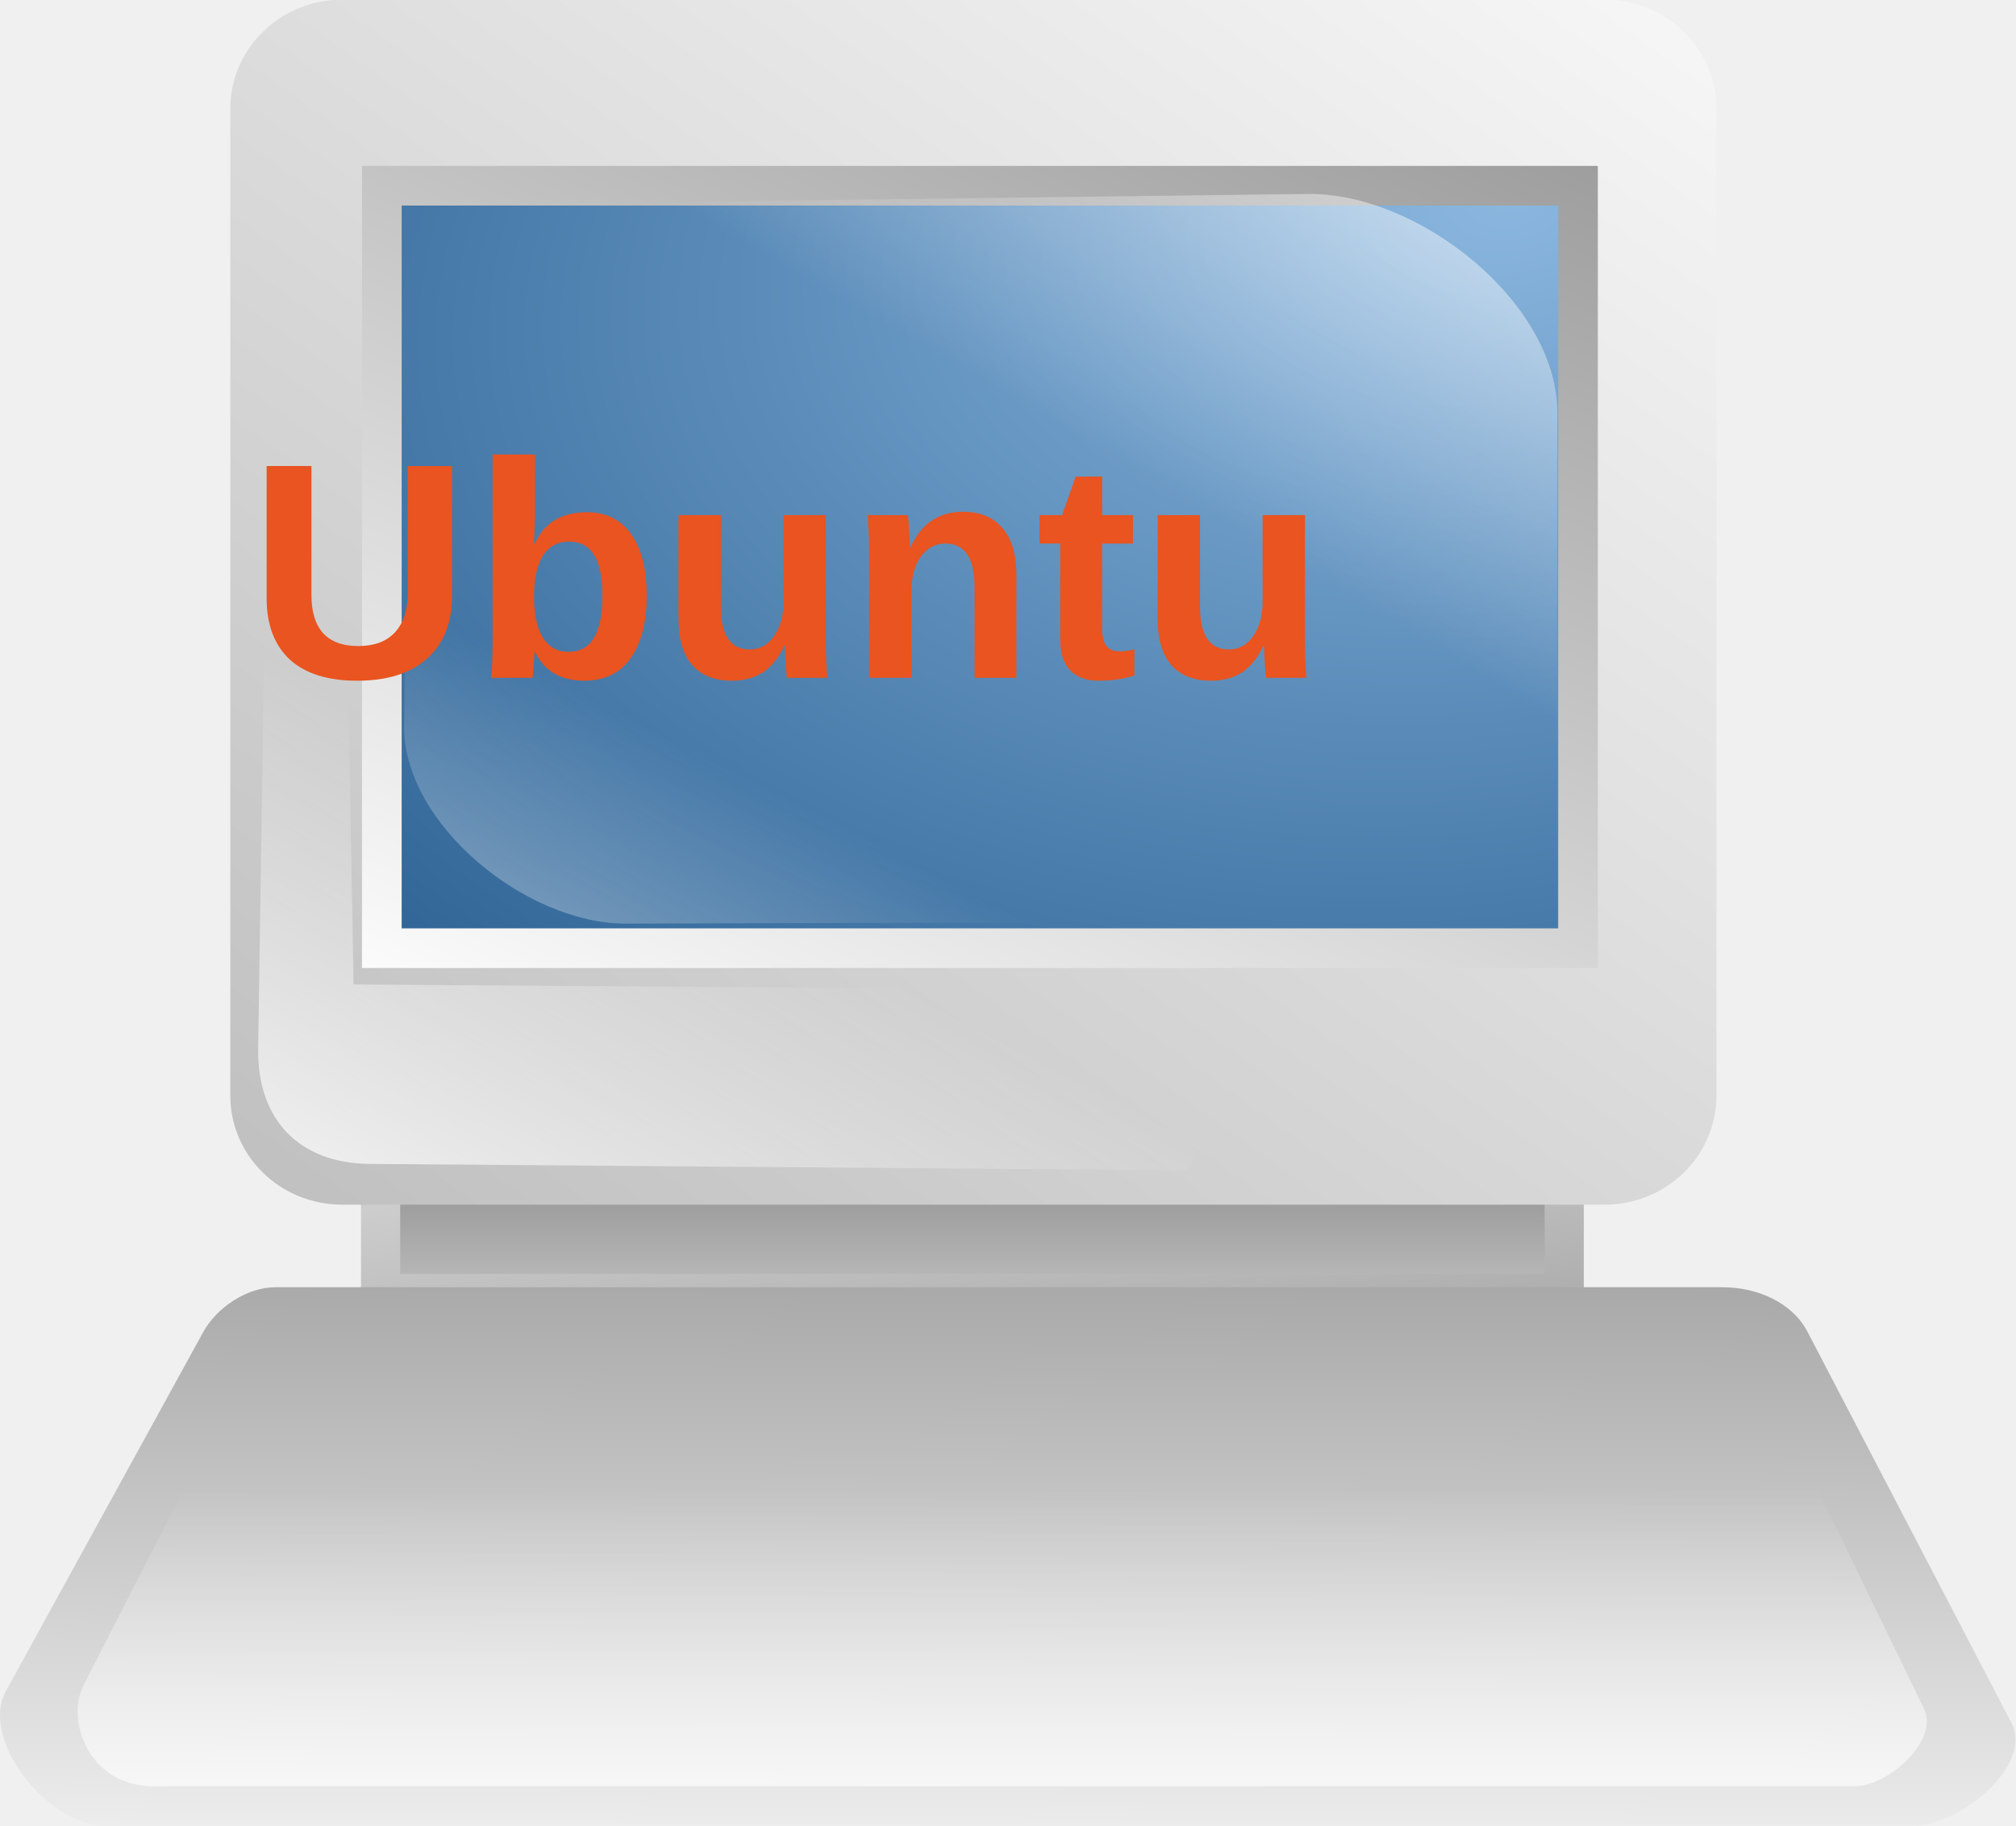
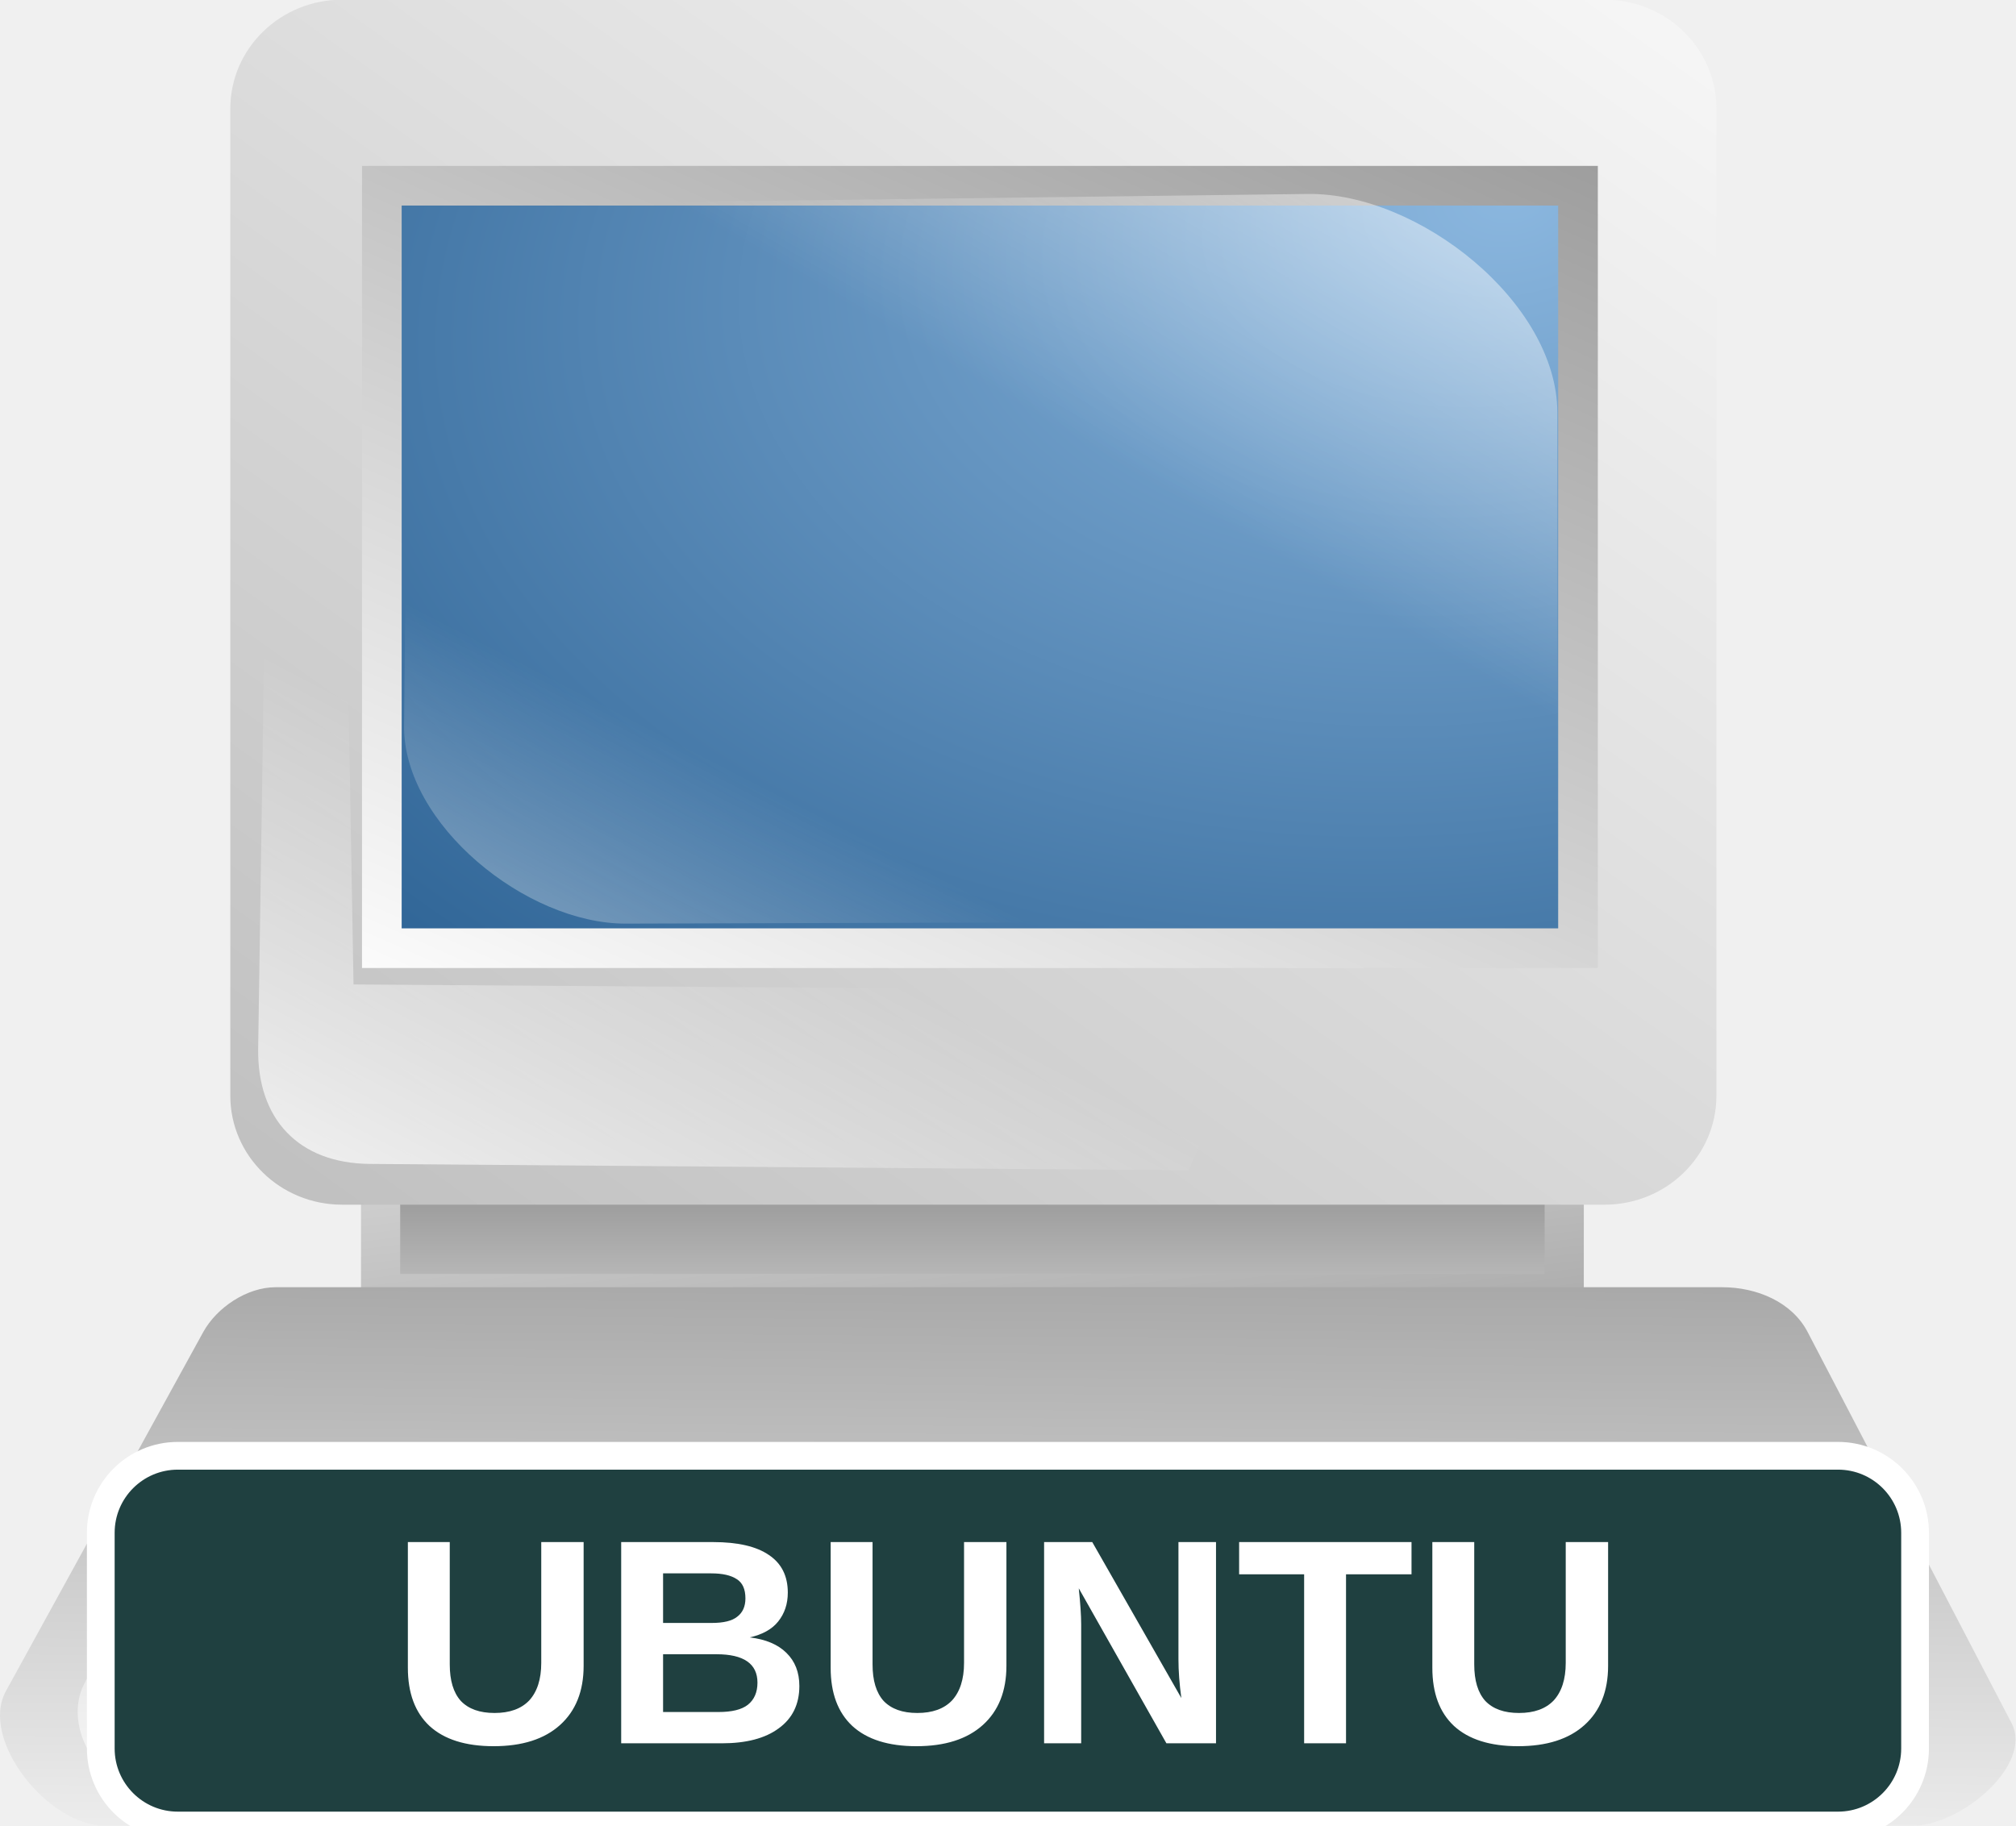
<svg xmlns="http://www.w3.org/2000/svg" xmlns:xlink="http://www.w3.org/1999/xlink" height="59.254" id="Andysvg" version="1.0" width="65.415" x="0" y="0">
  <defs id="defs3">
    <linearGradient id="linearGradient1806">
      <stop id="stop1807" offset="0" style="stop-color:#000000;stop-opacity:0.351;" />
      <stop id="stop3276" offset="0.65" style="stop-color:#000000;stop-opacity:0.134;" />
      <stop id="stop1808" offset="1" style="stop-color:#000000;stop-opacity:0;" />
    </linearGradient>
    <radialGradient cx="42.007" cy="39.008" fx="42.281" fy="39.41" id="radialGradient1977" r="11.574" xlink:href="#linearGradient1806" gradientUnits="userSpaceOnUse" />
    <linearGradient id="linearGradient893">
      <stop id="stop895" offset="0" style="stop-color:#000;stop-opacity:1;" />
      <stop id="stop896" offset="1" style="stop-color:#fff;stop-opacity:1;" />
    </linearGradient>
    <linearGradient id="linearGradient1317">
      <stop id="stop1318" offset="0" style="stop-color:#000000;stop-opacity:0.529;" />
      <stop id="stop1320" offset="0.5" style="stop-color:#000000;stop-opacity:0.174;" />
      <stop id="stop1319" offset="1" style="stop-color:#000000;stop-opacity:0;" />
    </linearGradient>
    <linearGradient id="linearGradient1133">
      <stop id="stop1134" offset="0" style="stop-color:#8bb7df;stop-opacity:1;" />
      <stop id="stop1136" offset="0.762" style="stop-color:#2a6092;stop-opacity:1;" />
      <stop id="stop1135" offset="1" style="stop-color:#375e82;stop-opacity:1;" />
    </linearGradient>
    <linearGradient id="linearGradient1098">
      <stop id="stop1099" offset="0" style="stop-color:#ffffff;stop-opacity:1;" />
      <stop id="stop1101" offset="0.5" style="stop-color:#ffffff;stop-opacity:0.223;" />
      <stop id="stop1102" offset="0.599" style="stop-color:#ffffff;stop-opacity:0;" />
      <stop id="stop1100" offset="1" style="stop-color:#ffffff;stop-opacity:0.603;" />
    </linearGradient>
    <linearGradient id="linearGradient902">
      <stop id="stop903" offset="0" style="stop-color:#000000;stop-opacity:0;" />
      <stop id="stop904" offset="1" style="stop-color:#000000;stop-opacity:0.22;" />
    </linearGradient>
    <linearGradient id="linearGradient892">
      <stop id="stop893" offset="0" style="stop-color:#ffffff;stop-opacity:0;" />
      <stop id="stop894" offset="1" style="stop-color:#fff;stop-opacity:1;" />
    </linearGradient>
    <linearGradient id="linearGradient888">
      <stop id="stop889" offset="0" style="stop-color:#626262;stop-opacity:1;" />
      <stop id="stop890" offset="1" style="stop-color:#fff;stop-opacity:1;" />
    </linearGradient>
    <linearGradient id="linearGradient891" x1="92.438" x2="27.674" xlink:href="#linearGradient888" y1="-3.91" y2="91.077" gradientTransform="matrix(0.8184166,0,0,0.530237,-9.882768,-14.58961)" gradientUnits="userSpaceOnUse" />
    <linearGradient id="linearGradient901" xlink:href="#linearGradient1806" gradientTransform="matrix(0.8517959,0,0,0.5754549,70.87534,-17.35149)" x1="9.492" y1="22.862" x2="41.72" y2="22.862" gradientUnits="userSpaceOnUse" />
    <linearGradient id="linearGradient905" x1="-77.726" x2="95.644" xlink:href="#linearGradient888" y1="208.44" y2="11.699" gradientTransform="matrix(0.7314635,0,0,0.5932693,-9.882769,-14.58962)" gradientUnits="userSpaceOnUse" />
    <radialGradient cx="60.005" cy="56.486" fx="72.108" fy="39.288" id="radialGradient1132" r="68.589" xlink:href="#linearGradient1133" gradientTransform="matrix(0.8184166,0,0,0.530237,-9.882768,-14.58961)" gradientUnits="userSpaceOnUse" />
    <linearGradient id="linearGradient1138" x1="-249.721" x2="-268.254" xlink:href="#linearGradient1806" y1="375.922" y2="75.913" gradientTransform="scale(1.087146,0.91984)" gradientUnits="userSpaceOnUse" />
    <linearGradient id="linearGradient1140" x1="45.686" x2="41.967" xlink:href="#linearGradient888" y1="110.445" y2="232.25" gradientTransform="matrix(1.274381,0,0,0.3405213,-9.882769,-14.58962)" gradientUnits="userSpaceOnUse" />
    <linearGradient id="linearGradient1141" x1="0" x2="0.93" xlink:href="#linearGradient888" y1="3.301" y2="-0.458" />
    <linearGradient id="linearGradient1144" x1="31.45" x2="31.617" xlink:href="#linearGradient892" y1="203.499" y2="251.219" gradientTransform="matrix(1.404409,0,0,0.3089952,-9.882769,-14.58962)" gradientUnits="userSpaceOnUse" />
    <linearGradient id="linearGradient1146" x1="39.811" x2="17.877" xlink:href="#linearGradient892" y1="90.197" y2="113.719" gradientTransform="matrix(0.8811179,0,0,0.4925045,-9.882769,-14.58962)" gradientUnits="userSpaceOnUse" />
    <linearGradient id="linearGradient1148" x1="39.691" x2="70.224" xlink:href="#linearGradient892" y1="49.508" y2="20.482" gradientTransform="scale(1.329144,0.752364)" gradientUnits="userSpaceOnUse" />
    <linearGradient id="linearGradient1150" x1="35.19" x2="8.346" xlink:href="#linearGradient892" y1="76.278" y2="105.425" gradientTransform="scale(1.328386,0.752793)" gradientUnits="userSpaceOnUse" />
    <linearGradient id="linearGradient1156" x1="25.221" x2="25.221" xlink:href="#linearGradient888" y1="178.489" y2="234.269" gradientTransform="matrix(1.61562,0,0,0.2685999,-9.882768,-14.58961)" gradientUnits="userSpaceOnUse" />
    <linearGradient id="linearGradient1157" x1="51.461" x2="-16.224" xlink:href="#linearGradient888" y1="269.858" y2="176.287" gradientTransform="matrix(1.61562,0,0,0.2685999,-9.882768,-14.58961)" gradientUnits="userSpaceOnUse" />
    <linearGradient id="linearGradient1166" x1="111.498" x2="107.049" xlink:href="#linearGradient1317" y1="131.252" y2="148.786" gradientTransform="matrix(0.562951,0,0,0.378005,1.021178,-9.426161)" gradientUnits="userSpaceOnUse" />
    <linearGradient id="linearGradient1167" x1="141.602" x2="88.447" xlink:href="#linearGradient888" y1="228.393" y2="133.547" gradientTransform="matrix(0.544555,0,0,0.390775,1.021178,-9.426161)" gradientUnits="userSpaceOnUse" />
    <linearGradient id="linearGradient1169" x1="146.699" x2="74.534" xlink:href="#linearGradient893" y1="224.579" y2="81.478" gradientTransform="matrix(0.546024,0,0,0.389723,1.021178,-9.426161)" gradientUnits="userSpaceOnUse" />
    <linearGradient gradientTransform="scale(0.998371,1.001632)" id="linearGradient1170" x1="0.473" x2="0.487" xlink:href="#linearGradient902" y1="-0.016" y2="1.838" />
    <linearGradient id="linearGradient1171" x1="101.107" x2="95.1" xlink:href="#linearGradient902" y1="177.778" y2="173.032" gradientTransform="matrix(0.62565,0,0,0.340123,1.021178,-9.426161)" gradientUnits="userSpaceOnUse" />
    <radialGradient cx="0.479" cy="0.533" fx="0.475" fy="0.267" id="radialGradient1315" r="0.412" xlink:href="#linearGradient1317" />
    <radialGradient cx="0.5" cy="0.5" fx="0.504" fy="0.183" id="radialGradient1316" r="0.35" xlink:href="#linearGradient1317" />
    <linearGradient id="linearGradient1404" x1="88.756" x2="88.997" xlink:href="#linearGradient892" y1="169.098" y2="182.992" gradientTransform="matrix(0.629979,0,0,0.337786,1.021178,-9.426161)" gradientUnits="userSpaceOnUse" />
    <linearGradient gradientTransform="scale(0.997825,1.00218)" id="linearGradient1505" x1="0.472" x2="0.485" xlink:href="#linearGradient902" y1="-0.025" y2="1.857" />
    <linearGradient gradientTransform="scale(0.995847,1.00417)" id="linearGradient1506" x1="0.47" x2="0.485" xlink:href="#linearGradient902" y1="-0.044" y2="1.903" />
    <linearGradient gradientTransform="scale(0.997153,1.002855)" id="linearGradient2740" x1="0.47" x2="0.485" xlink:href="#linearGradient902" y1="-0.034" y2="1.877" />
    <linearGradient id="linearGradient4283" x1="-0.773" x2="0.991" xlink:href="#linearGradient893" y1="2.084" y2="-0.034" />
    <linearGradient id="linearGradient4284" x1="-2.3960868e-17" x2="0.93" xlink:href="#linearGradient893" y1="3.301" y2="-0.458" />
    <linearGradient xlink:href="#linearGradient1806" id="linearGradient1948" gradientUnits="userSpaceOnUse" gradientTransform="scale(1.087146,0.91984)" x1="-249.721" y1="375.922" x2="-268.254" y2="75.913" />
    <linearGradient xlink:href="#linearGradient1806" id="linearGradient1950" gradientUnits="userSpaceOnUse" gradientTransform="scale(1.087146,0.91984)" x1="-249.721" y1="375.922" x2="-268.254" y2="75.913" />
    <linearGradient xlink:href="#linearGradient1806" id="linearGradient1952" gradientUnits="userSpaceOnUse" gradientTransform="scale(1.087146,0.91984)" x1="-249.721" y1="375.922" x2="-268.254" y2="75.913" />
    <linearGradient xlink:href="#linearGradient892" id="linearGradient2625" gradientUnits="userSpaceOnUse" gradientTransform="scale(1.329144,0.752364)" x1="39.691" y1="49.508" x2="70.224" y2="20.482" />
    <linearGradient xlink:href="#linearGradient892" id="linearGradient2627" gradientUnits="userSpaceOnUse" gradientTransform="scale(1.328386,0.752793)" x1="35.19" y1="76.278" x2="8.346" y2="105.425" />
    <linearGradient xlink:href="#linearGradient888" id="linearGradient2633" gradientUnits="userSpaceOnUse" gradientTransform="matrix(0.3870648,0,0,0.2694829,71.57581,-24.08732)" x1="92.438" y1="-3.91" x2="27.674" y2="91.077" />
    <linearGradient xlink:href="#linearGradient892" id="linearGradient2635" gradientUnits="userSpaceOnUse" gradientTransform="matrix(0.8821916,0,0,0.491702,-8.906931,-15.27731)" x1="39.691" y1="49.508" x2="70.224" y2="20.482" />
    <linearGradient xlink:href="#linearGradient892" id="linearGradient2637" gradientUnits="userSpaceOnUse" gradientTransform="matrix(0.8816883,0,0,0.4919824,-10.70168,-14.28309)" x1="35.19" y1="76.278" x2="8.346" y2="105.425" />
  </defs>
  <rect height="5.409" id="rect1155" style="fill:url(#linearGradient1156);fill-opacity:1;fill-rule:evenodd;stroke:url(#linearGradient1157);stroke-width:0.953pt" width="38.406" x="12.35" y="36.575" />
  <path d="M 0.193,54.885 C -0.674,56.463 1.558,59.254 3.393,59.254 L 62.069,59.254 C 63.629,59.254 65.976,57.281 65.27,55.925 L 58.655,43.235 C 58.146,42.258 57.006,41.779 55.881,41.779 L 8.941,41.779 C 8.014,41.779 7.032,42.438 6.594,43.235 L 0.193,54.885 z " id="path1139" style="fill:url(#linearGradient1140);fill-opacity:1;fill-rule:evenodd;stroke-width:1.447pt" />
  <rect height="39.11" id="rect1137" rx="3.627" ry="3.537" style="fill:url(#linearGradient905);fill-opacity:1;fill-rule:evenodd;stroke-width:1.628" width="48.221" x="7.473" y="-0.01" />
  <rect height="24.747" id="rect1131" style="fill:url(#radialGradient1132);fill-opacity:1;fill-rule:evenodd;stroke:url(#linearGradient891);stroke-width:0.965pt" width="38.813" x="12.39" y="6.028" />
  <path d="M 8.591,19.782 L 8.377,34.033 C 8.343,36.304 9.671,37.759 12.004,37.777 L 38.569,37.985 L 41.129,32.16 L 11.471,31.952 L 11.258,19.678 L 8.591,19.782 z " id="path1145" style="fill:url(#linearGradient1146);fill-opacity:1;fill-rule:evenodd;stroke-width:1pt" />
  <path d="M 2.721,54.675 C 2.111,55.867 2.909,57.975 4.97,57.975 L 60.18,57.975 C 61.276,57.975 62.926,56.485 62.43,55.461 L 57.78,45.875 C 57.422,45.136 56.621,44.774 55.831,44.774 L 8.869,44.774 C 8.218,44.774 7.527,45.272 7.22,45.875 L 2.721,54.675 z " id="path1143" style="fill:url(#linearGradient1144);fill-opacity:1;fill-rule:evenodd;stroke-width:1pt" />
  <path d="M 19.011,6.59 L 42.427,6.295 C 46.041,6.249 50.532,9.83 50.532,13.389 L 50.532,24.031 L 18.711,23.735 L 19.011,6.59 z " id="path1147" style="fill:url(#linearGradient2635);fill-opacity:1;fill-rule:evenodd;stroke-width:1pt" />
  <path d="M 41.293,29.916 L 20.31,29.978 C 17.071,29.987 13.079,26.74 13.111,23.551 L 13.206,14.017 L 41.715,14.557 L 41.293,29.916 z " id="path1149" style="fill:url(#linearGradient2637);fill-opacity:1;fill-rule:evenodd;stroke-width:1pt" />
-   <g id="layer1">
-     <text xml:space="preserve" style="font-size:10px;text-align:center;letter-spacing:0px;writing-mode:lr-tb;direction:ltr;text-anchor:middle;fill:#e95420;fill-opacity:1;stroke-width:1.002;stroke-dasharray:none" x="31.8" y="22" id="text1">
-       <tspan id="tspan1" x="31.8" y="22" style="font-style:normal;font-variant:normal;font-weight:bold;font-stretch:normal;font-size:10px;font-family:Arial;-inkscape-font-specification:'Arial Bold';letter-spacing:0px;fill:#e95420;fill-opacity:1">Ubuntu</tspan>
-     </text>
+   <g id="cqu-label">
+     <rect x="3.27" y="47.25" width="58.87" height="12.0" rx="2.5" fill="#1f4040" stroke="#ffffff" stroke-width="0.9" />
+     <text x="32.71" y="56.58" font-family="Arial, Helvetica, sans-serif" font-size="9.50" font-weight="bold" text-anchor="middle" fill="#ffffff">UBUNTU</text>
  </g>
</svg>
